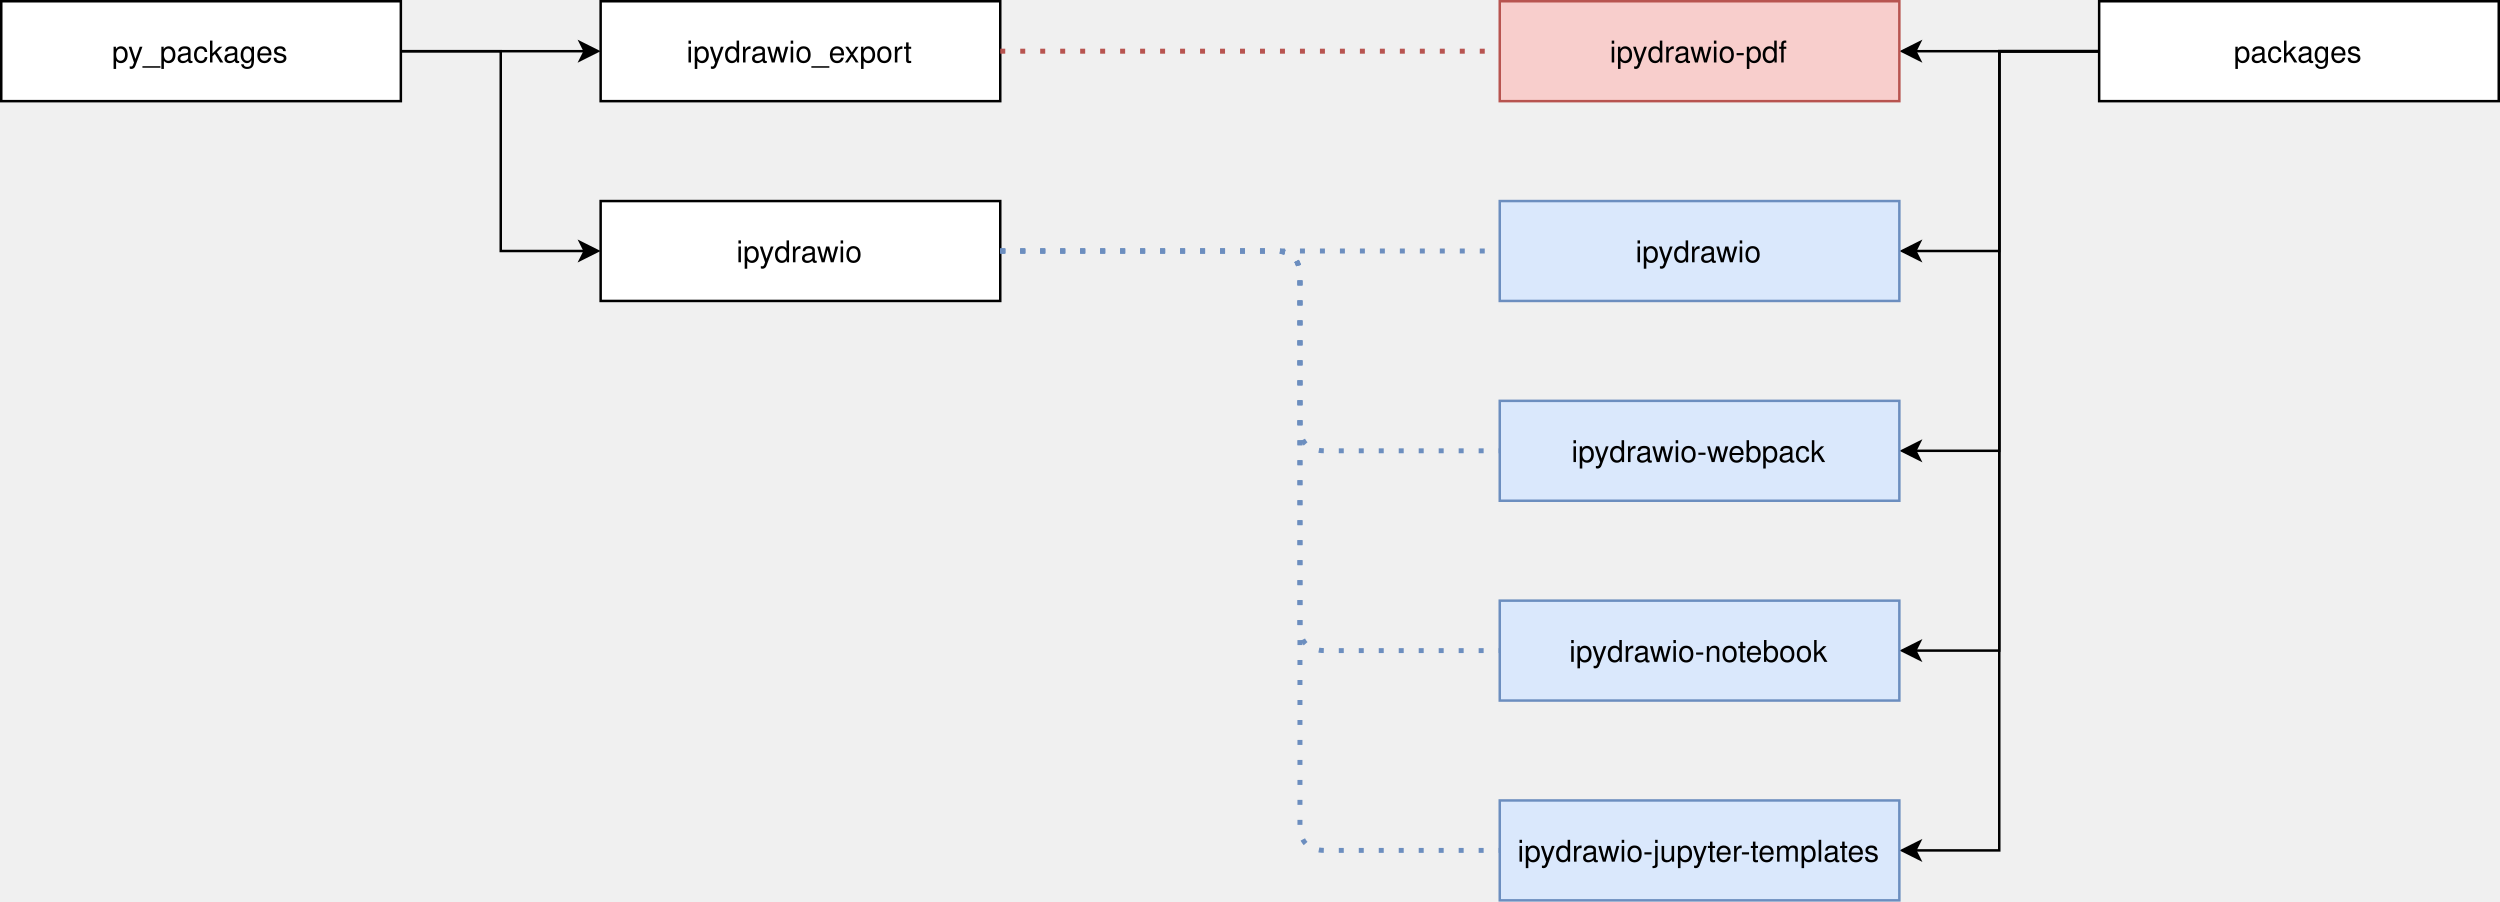
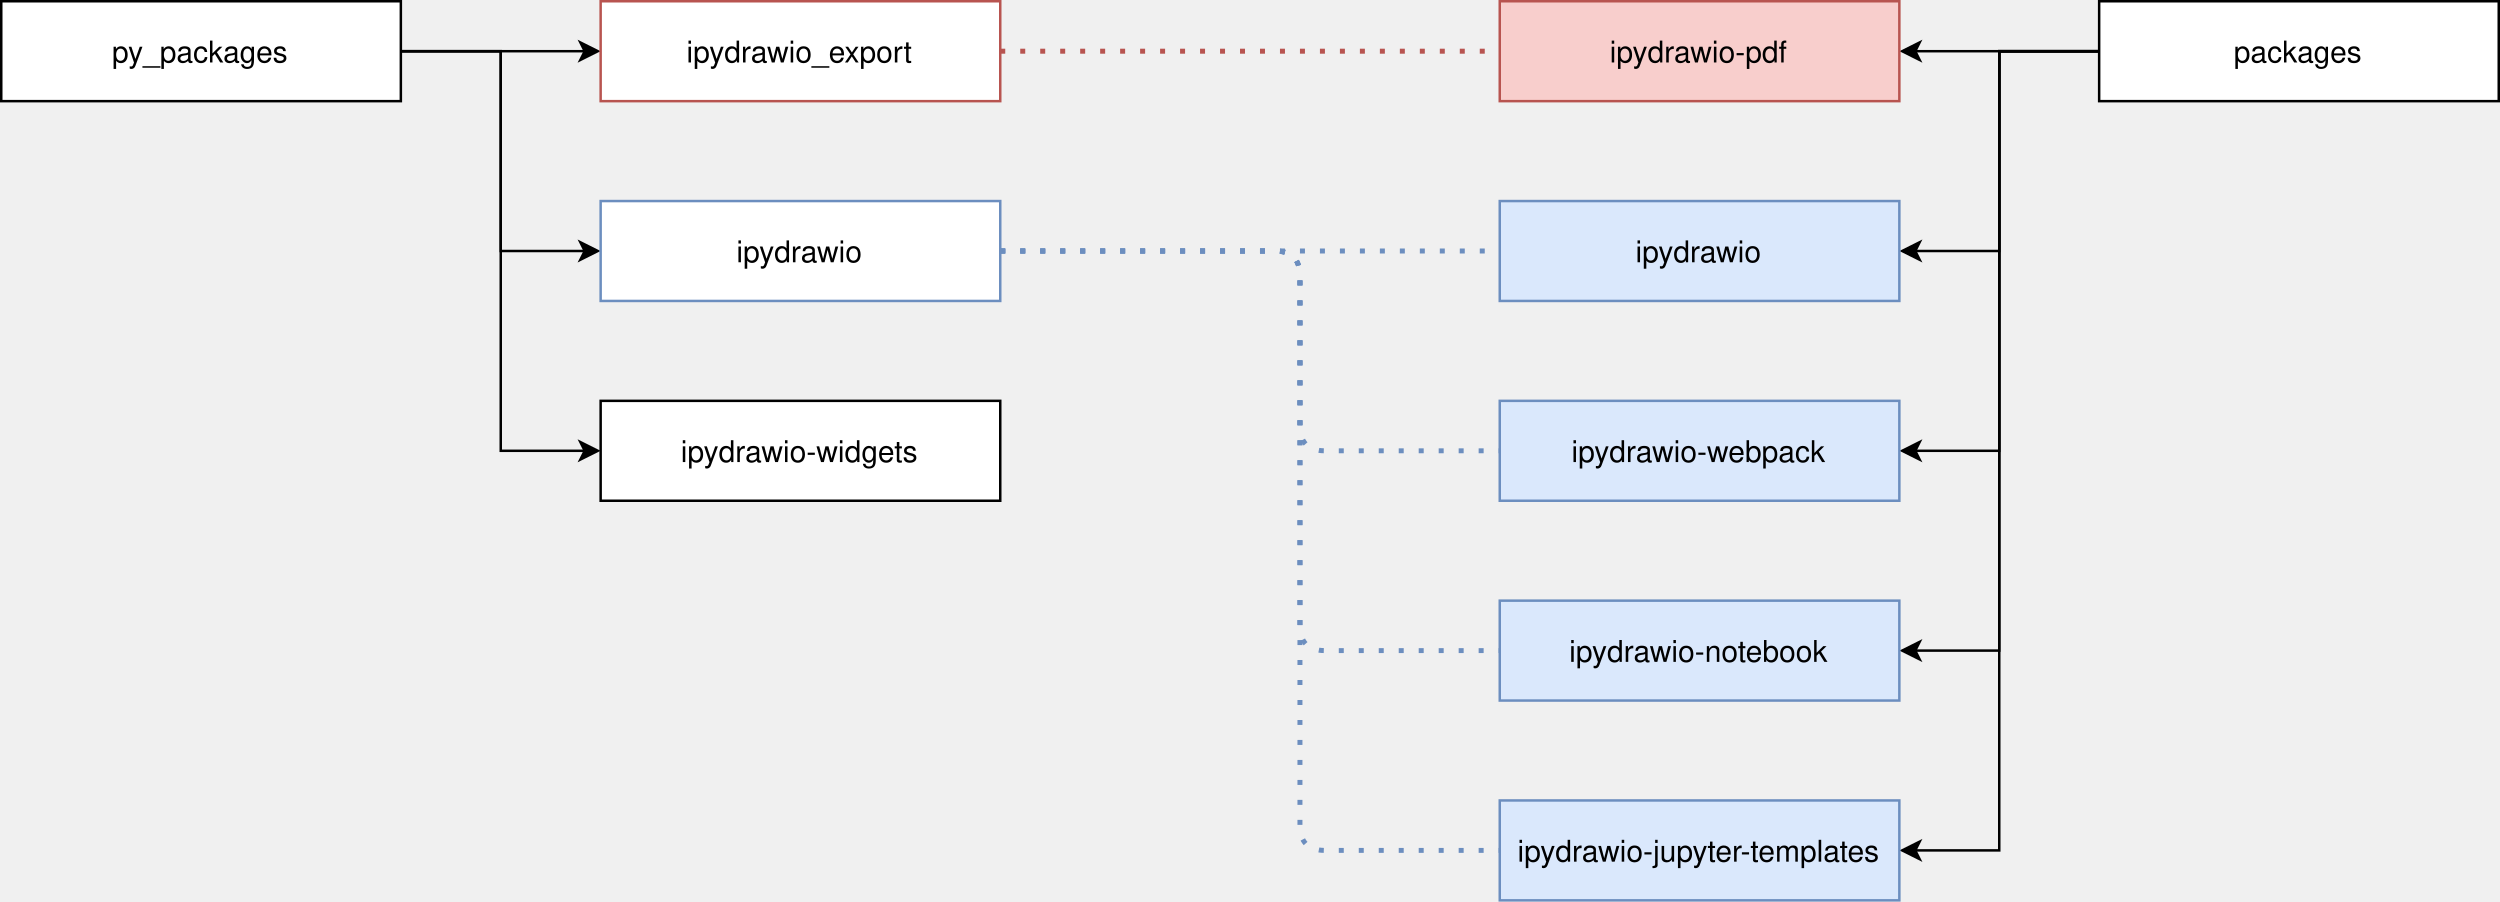
- <svg xmlns="http://www.w3.org/2000/svg" version="1.1" width="1001px" height="361px" viewBox="-0.5 -0.5 1001 361" content="&lt;mxfile version=&quot;14.7.3&quot; type=&quot;embed&quot;&gt;&#10;  &lt;diagram id=&quot;5VtAhx_Kaj5QVmaxudvQ&quot; name=&quot;Page-1&quot;&gt;7VpNc5swEP01PqYjPk2OSZqmh3aaSabTY0aGtU2CESPk2PTXV4AEQsRfsTF2kxwy6LES0u57q0V4YN3MlncUJ9OfJIBoYKJgObC+DkzTsS/5/xzISmCI3BKY0DAoIaMGHsO/IEAk0HkYQNowZIRELEyaoE/iGHzWwDClZNE0G5Oo+dQET6AFPPo4aqN/woBNBWogVN/4DuFkKh7tOeLGDEtjAaRTHJCFAlm3A+uGEsLKq9nyBqLcd9IvZb9vK+5WE6MQs206eGWHVxzNxdrEvFgmFwsBX7toEsqmZEJiHN3W6DUl8ziAfETEW7XND0ISDhocfAbGMhFIPGeEQ+2pitmnZE598XDBC4bpBITVsITyaSndxPLugMyA0YwbUIgwC1+bIcMi8pPKTnS9ohRnikFCwpilysj3OcANBIdNW0Qwk9TUHL3J3mvY84tyBrKlLKWGiuAVzd8p0F+j55zcJorwiOurnHb2lGD/hfMvFZ6jAA8FnRQvyOi7yvoEMZTA4yicxPzS5wECyiPmkyjCSRqOCgtUIDHDYZzfLcJMwZ/TlDv9AdIy2GhdpF+BMliujaK4q3lPOA8tFPW5ApsqwpPd3gq74nrVs7ypOHets8MkCyhehKTp1eHZeLXyY6b58Dh+bWWjy/PLRnJLOnA6auWPam+RodJDUM5T9KqjsHNec3bMa+vtD5XXKqk9wTLhMW0qzkCDc5XccTNZu2A4dckZsr5TNeedRAng7VgCtOw7KgG23/8N1W+nrRuvV93sWAGUBO3er+Mwim5IRGgxrhVg8MY+x1NGyQsod1zfg9H4MJFwdRr3XDTIV6mzSmHSruuywXW1YA27KRv2zYWm223ZcLGAUZ4Ymzo1j5T/TkKnlf760ql5jjq1jqPToanpx0ZfkPIn53FisrXsjmUbEwYjQnTdWh9It5bZs27tc9St83/r1thRt+vtD6/bJBhrknV6kezY88F/U7Ijz7GdA72c6JLt+aVenlOdl2K7Odc/GcXuudPaZseKfZ4nGZfeBYNZwh0szw8qTh3pVPsktlwb9SzgbT7LxcFV/imTt2IS54INcDot9GqIxj1mPBhxgZjIqrwov1lyj1xvzgPvzaiakDcnBbRqG2/HTYmL80ZYJLZnqnCGWiXmaeFekRvab+FazrEsbaByza2BNuu6TZ1tDnR7os7WYt6VOsM2cxpHcEdnjq1/FTHey5xNAx2OOZKTH505q/aKnphzeSjm6AOtYM6uhY2jnzB66wsb3X7Pk782jbc5ZvoINFbPSD5p3DWN9zwJa9PY+qRx673jk8Zd03jP10zerH+7WJrXPwC1bv8B&lt;/diagram&gt;&#10;&lt;/mxfile&gt;&#10;">
+ <svg xmlns="http://www.w3.org/2000/svg" version="1.1" width="1001px" height="361px" viewBox="-0.5 -0.5 1001 361" content="&lt;mxfile version=&quot;16.4.0&quot; type=&quot;embed&quot;&gt;&#10;  &lt;diagram id=&quot;5VtAhx_Kaj5QVmaxudvQ&quot; name=&quot;Deployment&quot;&gt;7Vpdc6IwFP01PnYHCCB9rK7tPuzOdtrZ2cdOhKi0SJgQq+yv3wAJhuAHKoi27UvN5QaSe8653CT0wHC+eiAwmv3CHgp6huateuB7zzB0YJrsX2pJcktf03LDlPged1obnv1/iBuF28L3UFxypBgH1I/KRheHIXJpyQYJwcuy2wQH5adGcIoqhmcXBlXrX9+jM27VxTTSCz+QP53xRzsWvzCHwpkb4hn08FIygVEPDAnGNP81Xw1RkAZPxCXvd7/lajEwgkJap4OTd3iHwYLPjY+LJmKyyGNz501M6AxPcQiD0do6IHgReii9o8Zaa5+fGEfMqDPjK6I04UDCBcXMVB0qH32MF8TlD7c5upBMEffq56Z0WFI3Pr0HhOeIkoQ5EBRA6r+XIYMc+Wnhx7veEQITySHCfkhj6c6PqYE5cBIbJkcwEdRUAr3P3yn5sx/5CERLmsralIGXNf/EiPwev6bkNrQAjpnA8mEnLxF03xj/Yh45gtBTRicpCgJ9W5ofJ4YEPAz8ach+ugwgRBhiLg4CGMX+OPPQMktIoR+mVzOYCXIXJGZBf0JxDra2C+l3RCha7USRX1Wix4OnLSX12dw2k4Qnum2CXQq9HFnWlIK7M9h+lHgELn1cjmr/PFGNKcFvaIgDTLI7A3vojAb3zcS7iHCiRPc8Ea/kqdvry1PiZdVwoqpkluKtI6BSIcjHyXutUTg441kHZrzd/k1lvEKEL2gVMUzLWtS1XjdiHDiWaTWU/FQxnjf7VYuMSxejLmpCWY3ORZQNzoFlQ8W/pbKhfs2gy3G77KLB6VQ3B1YNOUHbj+vEDwIpT3kQORN3YznhOmg8aQYJW6Vxx+WEWH5dVQoTfm0XFLatgNVvp6A4NRcadrsFxc0SjdPEWNapcab8dxE6LfTXlU6Na9QpOI9O+4aiH1P7pkl/YhwXJltgtizbEFM0xljVLfhEugVGx7o1r1G31sfWrX6gbnf7N6/byJsokrU6kezEcZG7UbLjBhf1qmQ7XtSLHazrUmw7ZwEXo9gT37Sm0bJiXxdRwqR3Q9E8YgEW+wcFp860E34Rr1xT61jAdY7yQu8uPf5krRCHqWA9GM8yveq88QgpAyPMLIYGiiiKc04WkcH+PNBgRi3lAO2Et7aEi7UBFmE7MVVYfaUScxS4t+SG6ipcyTkAKDfKg1C50X5dV6lTZ0O3I+qcImaZOv0qc2pvCZ+HOaZ6XqIfy5x9N2qOOYKTn4w5tXfiOmLObVPMUW+0hTmHFjaWusPo7C5sVP8Td/6qNK6zzfQBaVx3o+qLxq3Q+MSdsCqNweekcd1V4BeNW6Fx68tMhhubp7K4BKY0o9bPoSvrwg1E3bpUVL/f6PpUBXS+16NI9ZjPq0r4X81nnzsrl2pvdQv22CUBUFalhnqke/SSgDXXXyvn7utvvsHoPw==&lt;/diagram&gt;&#10;&lt;/mxfile&gt;&#10;">
  <defs />
  <g>
    <g id="cell-8">
-       <path d="M 160 20 L 200 20 L 200 100 L 233.63 100" fill="none" stroke="#000000" stroke-miterlimit="10" pointer-events="stroke" />
-       <path d="M 238.88 100 L 231.88 103.5 L 233.63 100 L 231.88 96.5 Z" fill="#000000" stroke="#000000" stroke-miterlimit="10" pointer-events="all" />
+       <path d="M 160 20 L 200 20 L 200 100 L 233.63 100" fill="none" stroke="rgb(0, 0, 0)" stroke-miterlimit="10" pointer-events="stroke" />
+       <path d="M 238.88 100 L 231.88 103.5 L 233.63 100 L 231.88 96.5 Z" fill="rgb(0, 0, 0)" stroke="rgb(0, 0, 0)" stroke-miterlimit="10" pointer-events="all" />
    </g>
    <g id="cell-6" content="&lt;UserObject label=&quot;py_packages&quot; treeRoot=&quot;1&quot;/&gt;" data-label="py_packages" data-treeRoot="1">
-       <rect x="0" y="0" width="160" height="40" fill="#ffffff" stroke="#000000" pointer-events="all" />
-       <g fill="#000000" font-family="Helvetica" text-anchor="middle" font-size="12px">
+       <rect x="0" y="0" width="160" height="40" fill="rgb(255, 255, 255)" stroke="rgb(0, 0, 0)" pointer-events="all" />
+       <g fill="rgb(0, 0, 0)" font-family="Helvetica" text-anchor="middle" font-size="12px">
        <text x="79.5" y="24.5">py_packages</text>
      </g>
    </g>
    <g id="cell-7" content="&lt;UserObject label=&quot;ipydrawio&quot;/&gt;" data-label="ipydrawio">
-       <rect x="240" y="80" width="160" height="40" fill="#ffffff" stroke="#000000" pointer-events="all" />
-       <g fill="#000000" font-family="Helvetica" text-anchor="middle" font-size="12px">
+       <rect x="240" y="80" width="160" height="40" fill="rgb(255, 255, 255)" stroke="#6c8ebf" pointer-events="all" />
+       <g fill="rgb(0, 0, 0)" font-family="Helvetica" text-anchor="middle" font-size="12px">
        <text x="319.5" y="104.5">ipydrawio</text>
      </g>
    </g>
    <g id="cell-9">
-       <path d="M 160 20 L 210 20 L 233.63 20" fill="none" stroke="#000000" stroke-miterlimit="10" pointer-events="stroke" />
-       <path d="M 238.88 20 L 231.88 23.5 L 233.63 20 L 231.88 16.5 Z" fill="#000000" stroke="#000000" stroke-miterlimit="10" pointer-events="all" />
+       <path d="M 160 20 L 210 20 L 233.63 20" fill="none" stroke="rgb(0, 0, 0)" stroke-miterlimit="10" pointer-events="stroke" />
+       <path d="M 238.88 20 L 231.88 23.5 L 233.63 20 L 231.88 16.5 Z" fill="rgb(0, 0, 0)" stroke="rgb(0, 0, 0)" stroke-miterlimit="10" pointer-events="all" />
    </g>
    <g id="cell-10" content="&lt;UserObject label=&quot;ipydrawio_export&quot;/&gt;" data-label="ipydrawio_export">
-       <rect x="240" y="0" width="160" height="40" fill="#ffffff" stroke="#000000" pointer-events="all" />
-       <g fill="#000000" font-family="Helvetica" text-anchor="middle" font-size="12px">
+       <rect x="240" y="0" width="160" height="40" fill="rgb(255, 255, 255)" stroke="#b85450" pointer-events="all" />
+       <g fill="rgb(0, 0, 0)" font-family="Helvetica" text-anchor="middle" font-size="12px">
        <text x="319.5" y="24.5">ipydrawio_export</text>
      </g>
    </g>
    <g id="cell-19">
-       <path d="M 840 20 L 800 20 L 800 100 L 766.37 100" fill="none" stroke="#000000" stroke-miterlimit="10" pointer-events="stroke" />
-       <path d="M 761.12 100 L 768.12 96.5 L 766.37 100 L 768.12 103.5 Z" fill="#000000" stroke="#000000" stroke-miterlimit="10" pointer-events="all" />
+       <path d="M 840 20 L 800 20 L 800 100 L 766.37 100" fill="none" stroke="rgb(0, 0, 0)" stroke-miterlimit="10" pointer-events="stroke" />
+       <path d="M 761.12 100 L 768.12 96.5 L 766.37 100 L 768.12 103.5 Z" fill="rgb(0, 0, 0)" stroke="rgb(0, 0, 0)" stroke-miterlimit="10" pointer-events="all" />
    </g>
    <g id="cell-11" content="&lt;UserObject label=&quot;packages&quot; treeRoot=&quot;1&quot;/&gt;" data-label="packages" data-treeRoot="1">
-       <rect x="840" y="0" width="160" height="40" fill="#ffffff" stroke="#000000" pointer-events="all" />
-       <g fill="#000000" font-family="Helvetica" text-anchor="middle" font-size="12px">
+       <rect x="840" y="0" width="160" height="40" fill="rgb(255, 255, 255)" stroke="rgb(0, 0, 0)" pointer-events="all" />
+       <g fill="rgb(0, 0, 0)" font-family="Helvetica" text-anchor="middle" font-size="12px">
        <text x="919.5" y="24.5">packages</text>
      </g>
    </g>
    <g id="cell-18" content="&lt;UserObject label=&quot;ipydrawio&quot;/&gt;" data-label="ipydrawio">
      <rect x="600" y="80" width="160" height="40" fill="#dae8fc" stroke="#6c8ebf" pointer-events="all" />
-       <g fill="#000000" font-family="Helvetica" text-anchor="middle" font-size="12px">
+       <g fill="rgb(0, 0, 0)" font-family="Helvetica" text-anchor="middle" font-size="12px">
        <text x="679.5" y="104.5">ipydrawio</text>
      </g>
    </g>
    <g id="cell-20">
-       <path d="M 840 20 L 800 20 L 800 180 L 766.37 180" fill="none" stroke="#000000" stroke-miterlimit="10" pointer-events="stroke" />
-       <path d="M 761.12 180 L 768.12 176.5 L 766.37 180 L 768.12 183.5 Z" fill="#000000" stroke="#000000" stroke-miterlimit="10" pointer-events="all" />
+       <path d="M 840 20 L 800 20 L 800 180 L 766.37 180" fill="none" stroke="rgb(0, 0, 0)" stroke-miterlimit="10" pointer-events="stroke" />
+       <path d="M 761.12 180 L 768.12 176.5 L 766.37 180 L 768.12 183.5 Z" fill="rgb(0, 0, 0)" stroke="rgb(0, 0, 0)" stroke-miterlimit="10" pointer-events="all" />
    </g>
    <g id="cell-21" content="&lt;UserObject label=&quot;ipydrawio-webpack&quot;/&gt;" data-label="ipydrawio-webpack">
      <rect x="600" y="160" width="160" height="40" fill="#dae8fc" stroke="#6c8ebf" pointer-events="all" />
-       <g fill="#000000" font-family="Helvetica" text-anchor="middle" font-size="12px">
+       <g fill="rgb(0, 0, 0)" font-family="Helvetica" text-anchor="middle" font-size="12px">
        <text x="679.5" y="184.5">ipydrawio-webpack</text>
      </g>
    </g>
    <g id="cell-22">
-       <path d="M 840 20 L 800 20 L 800 260 L 766.37 260" fill="none" stroke="#000000" stroke-miterlimit="10" pointer-events="stroke" />
-       <path d="M 761.12 260 L 768.12 256.5 L 766.37 260 L 768.12 263.5 Z" fill="#000000" stroke="#000000" stroke-miterlimit="10" pointer-events="all" />
+       <path d="M 840 20 L 800 20 L 800 260 L 766.37 260" fill="none" stroke="rgb(0, 0, 0)" stroke-miterlimit="10" pointer-events="stroke" />
+       <path d="M 761.12 260 L 768.12 256.5 L 766.37 260 L 768.12 263.5 Z" fill="rgb(0, 0, 0)" stroke="rgb(0, 0, 0)" stroke-miterlimit="10" pointer-events="all" />
    </g>
    <g id="cell-23" content="&lt;UserObject label=&quot;ipydrawio-notebook&quot;/&gt;" data-label="ipydrawio-notebook">
      <rect x="600" y="240" width="160" height="40" fill="#dae8fc" stroke="#6c8ebf" pointer-events="all" />
-       <g fill="#000000" font-family="Helvetica" text-anchor="middle" font-size="12px">
+       <g fill="rgb(0, 0, 0)" font-family="Helvetica" text-anchor="middle" font-size="12px">
        <text x="679.5" y="264.5">ipydrawio-notebook</text>
      </g>
    </g>
    <g id="cell-24">
-       <path d="M 840 20 L 770 20 L 766.37 20" fill="none" stroke="#000000" stroke-miterlimit="10" pointer-events="stroke" />
-       <path d="M 761.12 20 L 768.12 16.5 L 766.37 20 L 768.12 23.5 Z" fill="#000000" stroke="#000000" stroke-miterlimit="10" pointer-events="all" />
+       <path d="M 840 20 L 770 20 L 766.37 20" fill="none" stroke="rgb(0, 0, 0)" stroke-miterlimit="10" pointer-events="stroke" />
+       <path d="M 761.12 20 L 768.12 16.5 L 766.37 20 L 768.12 23.5 Z" fill="rgb(0, 0, 0)" stroke="rgb(0, 0, 0)" stroke-miterlimit="10" pointer-events="all" />
    </g>
    <g id="cell-25" content="&lt;UserObject label=&quot;ipydrawio-pdf&quot;/&gt;" data-label="ipydrawio-pdf">
      <rect x="600" y="0" width="160" height="40" fill="#f8cecc" stroke="#b85450" pointer-events="all" />
-       <g fill="#000000" font-family="Helvetica" text-anchor="middle" font-size="12px">
+       <g fill="rgb(0, 0, 0)" font-family="Helvetica" text-anchor="middle" font-size="12px">
        <text x="679.5" y="24.5">ipydrawio-pdf</text>
      </g>
    </g>
    <g id="cell-26">
-       <path d="M 840 20 L 800 20 L 800 340 L 766.37 340" fill="none" stroke="#000000" stroke-miterlimit="10" pointer-events="stroke" />
-       <path d="M 761.12 340 L 768.12 336.5 L 766.37 340 L 768.12 343.5 Z" fill="#000000" stroke="#000000" stroke-miterlimit="10" pointer-events="all" />
+       <path d="M 840 20 L 800 20 L 800 340 L 766.37 340" fill="none" stroke="rgb(0, 0, 0)" stroke-miterlimit="10" pointer-events="stroke" />
+       <path d="M 761.12 340 L 768.12 336.5 L 766.37 340 L 768.12 343.5 Z" fill="rgb(0, 0, 0)" stroke="rgb(0, 0, 0)" stroke-miterlimit="10" pointer-events="all" />
    </g>
    <g id="cell-27" content="&lt;UserObject label=&quot;ipydrawio-jupyter-templates&quot;/&gt;" data-label="ipydrawio-jupyter-templates">
      <rect x="600" y="320" width="160" height="40" fill="#dae8fc" stroke="#6c8ebf" pointer-events="all" />
-       <g fill="#000000" font-family="Helvetica" text-anchor="middle" font-size="12px">
+       <g fill="rgb(0, 0, 0)" font-family="Helvetica" text-anchor="middle" font-size="12px">
        <text x="679.5" y="344.5">ipydrawio-jupyter-templates</text>
      </g>
    </g>
    <g id="cell-28">
      <path d="M 400 20 L 600 20" fill="none" stroke="#b85450" stroke-width="2" stroke-miterlimit="10" stroke-dasharray="2 6" pointer-events="stroke" />
    </g>
    <g id="cell-29">
      <path d="M 400 100 L 600 100" fill="none" stroke="#6c8ebf" stroke-width="2" stroke-miterlimit="10" stroke-dasharray="2 6" pointer-events="stroke" />
    </g>
    <g id="cell-30">
      <path d="M 400 100 L 510 100 Q 520 100 520 110 L 520 170 Q 520 180 530 180 L 600 180" fill="none" stroke="#6c8ebf" stroke-width="2" stroke-miterlimit="10" stroke-dasharray="2 6" pointer-events="stroke" />
    </g>
    <g id="cell-32">
      <path d="M 400 100 L 510 100 Q 520 100 520 110 L 520 250 Q 520 260 530 260 L 600 260" fill="none" stroke="#6c8ebf" stroke-width="2" stroke-miterlimit="10" stroke-dasharray="2 6" pointer-events="stroke" />
    </g>
    <g id="cell-33">
      <path d="M 400 100 L 510 100 Q 520 100 520 110 L 520 330 Q 520 340 530 340 L 600 340" fill="none" stroke="#6c8ebf" stroke-width="2" stroke-miterlimit="10" stroke-dasharray="2 6" pointer-events="stroke" />
    </g>
+     <g id="cell-34" content="&lt;UserObject label=&quot;ipydrawio-widgets&quot;/&gt;" data-label="ipydrawio-widgets">
+       <rect x="240" y="160" width="160" height="40" fill="rgb(255, 255, 255)" stroke="rgb(0, 0, 0)" pointer-events="all" />
+       <g fill="rgb(0, 0, 0)" font-family="Helvetica" text-anchor="middle" font-size="12px">
+         <text x="319.5" y="184.5">ipydrawio-widgets</text>
+       </g>
+     </g>
+     <g id="cell-36">
+       <path d="M 160 20 L 200 20 L 200 180 L 233.63 180" fill="none" stroke="rgb(0, 0, 0)" stroke-miterlimit="10" pointer-events="stroke" />
+       <path d="M 238.88 180 L 231.88 183.5 L 233.63 180 L 231.88 176.5 Z" fill="rgb(0, 0, 0)" stroke="rgb(0, 0, 0)" stroke-miterlimit="10" pointer-events="all" />
+     </g>
  </g>
</svg>
